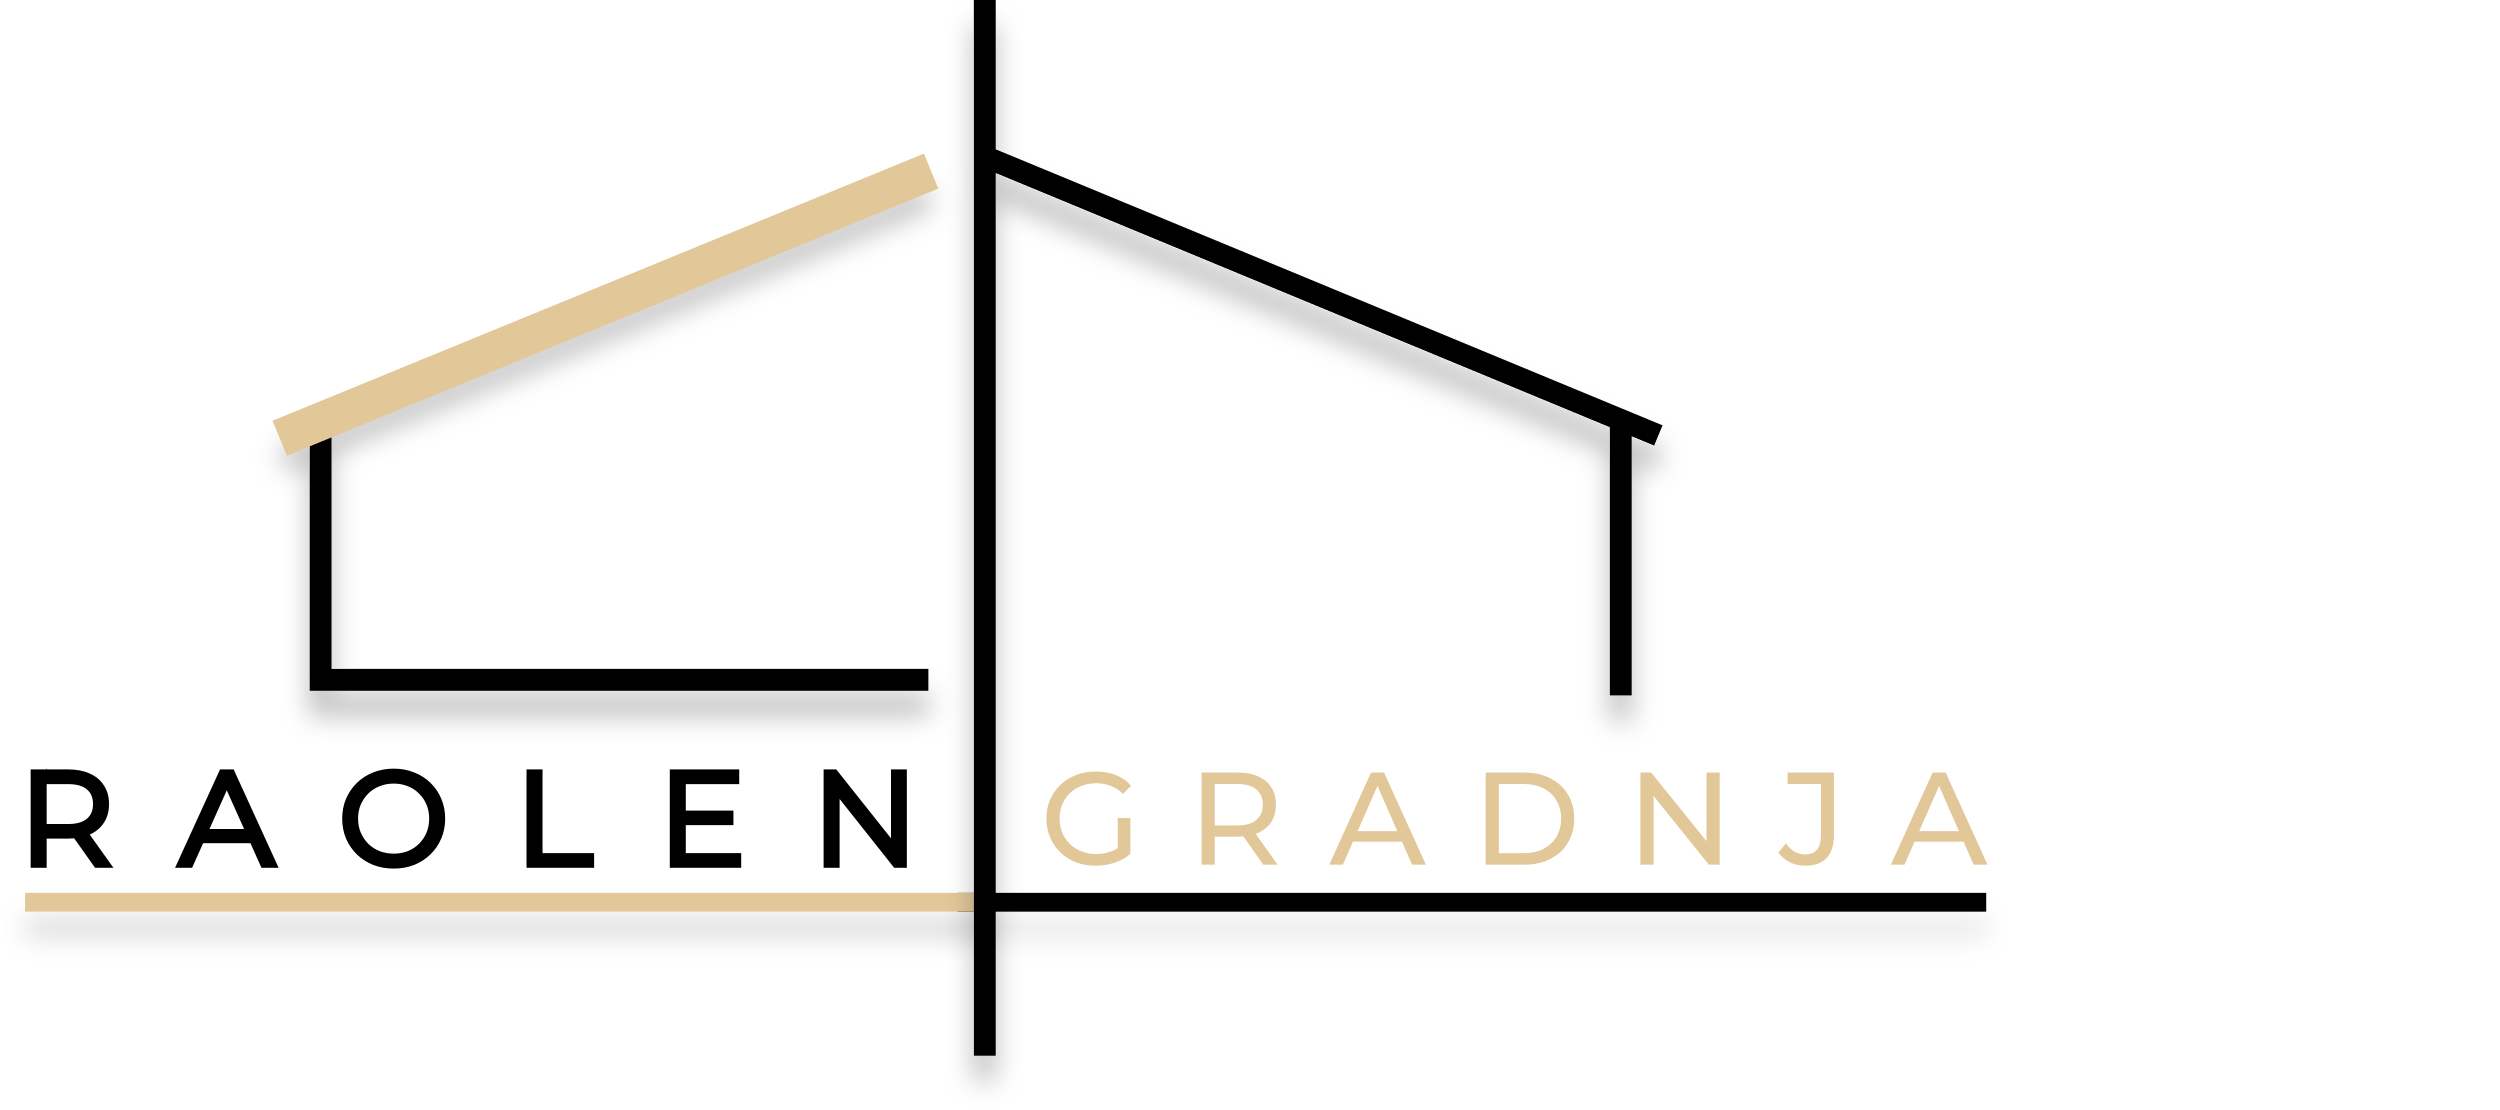
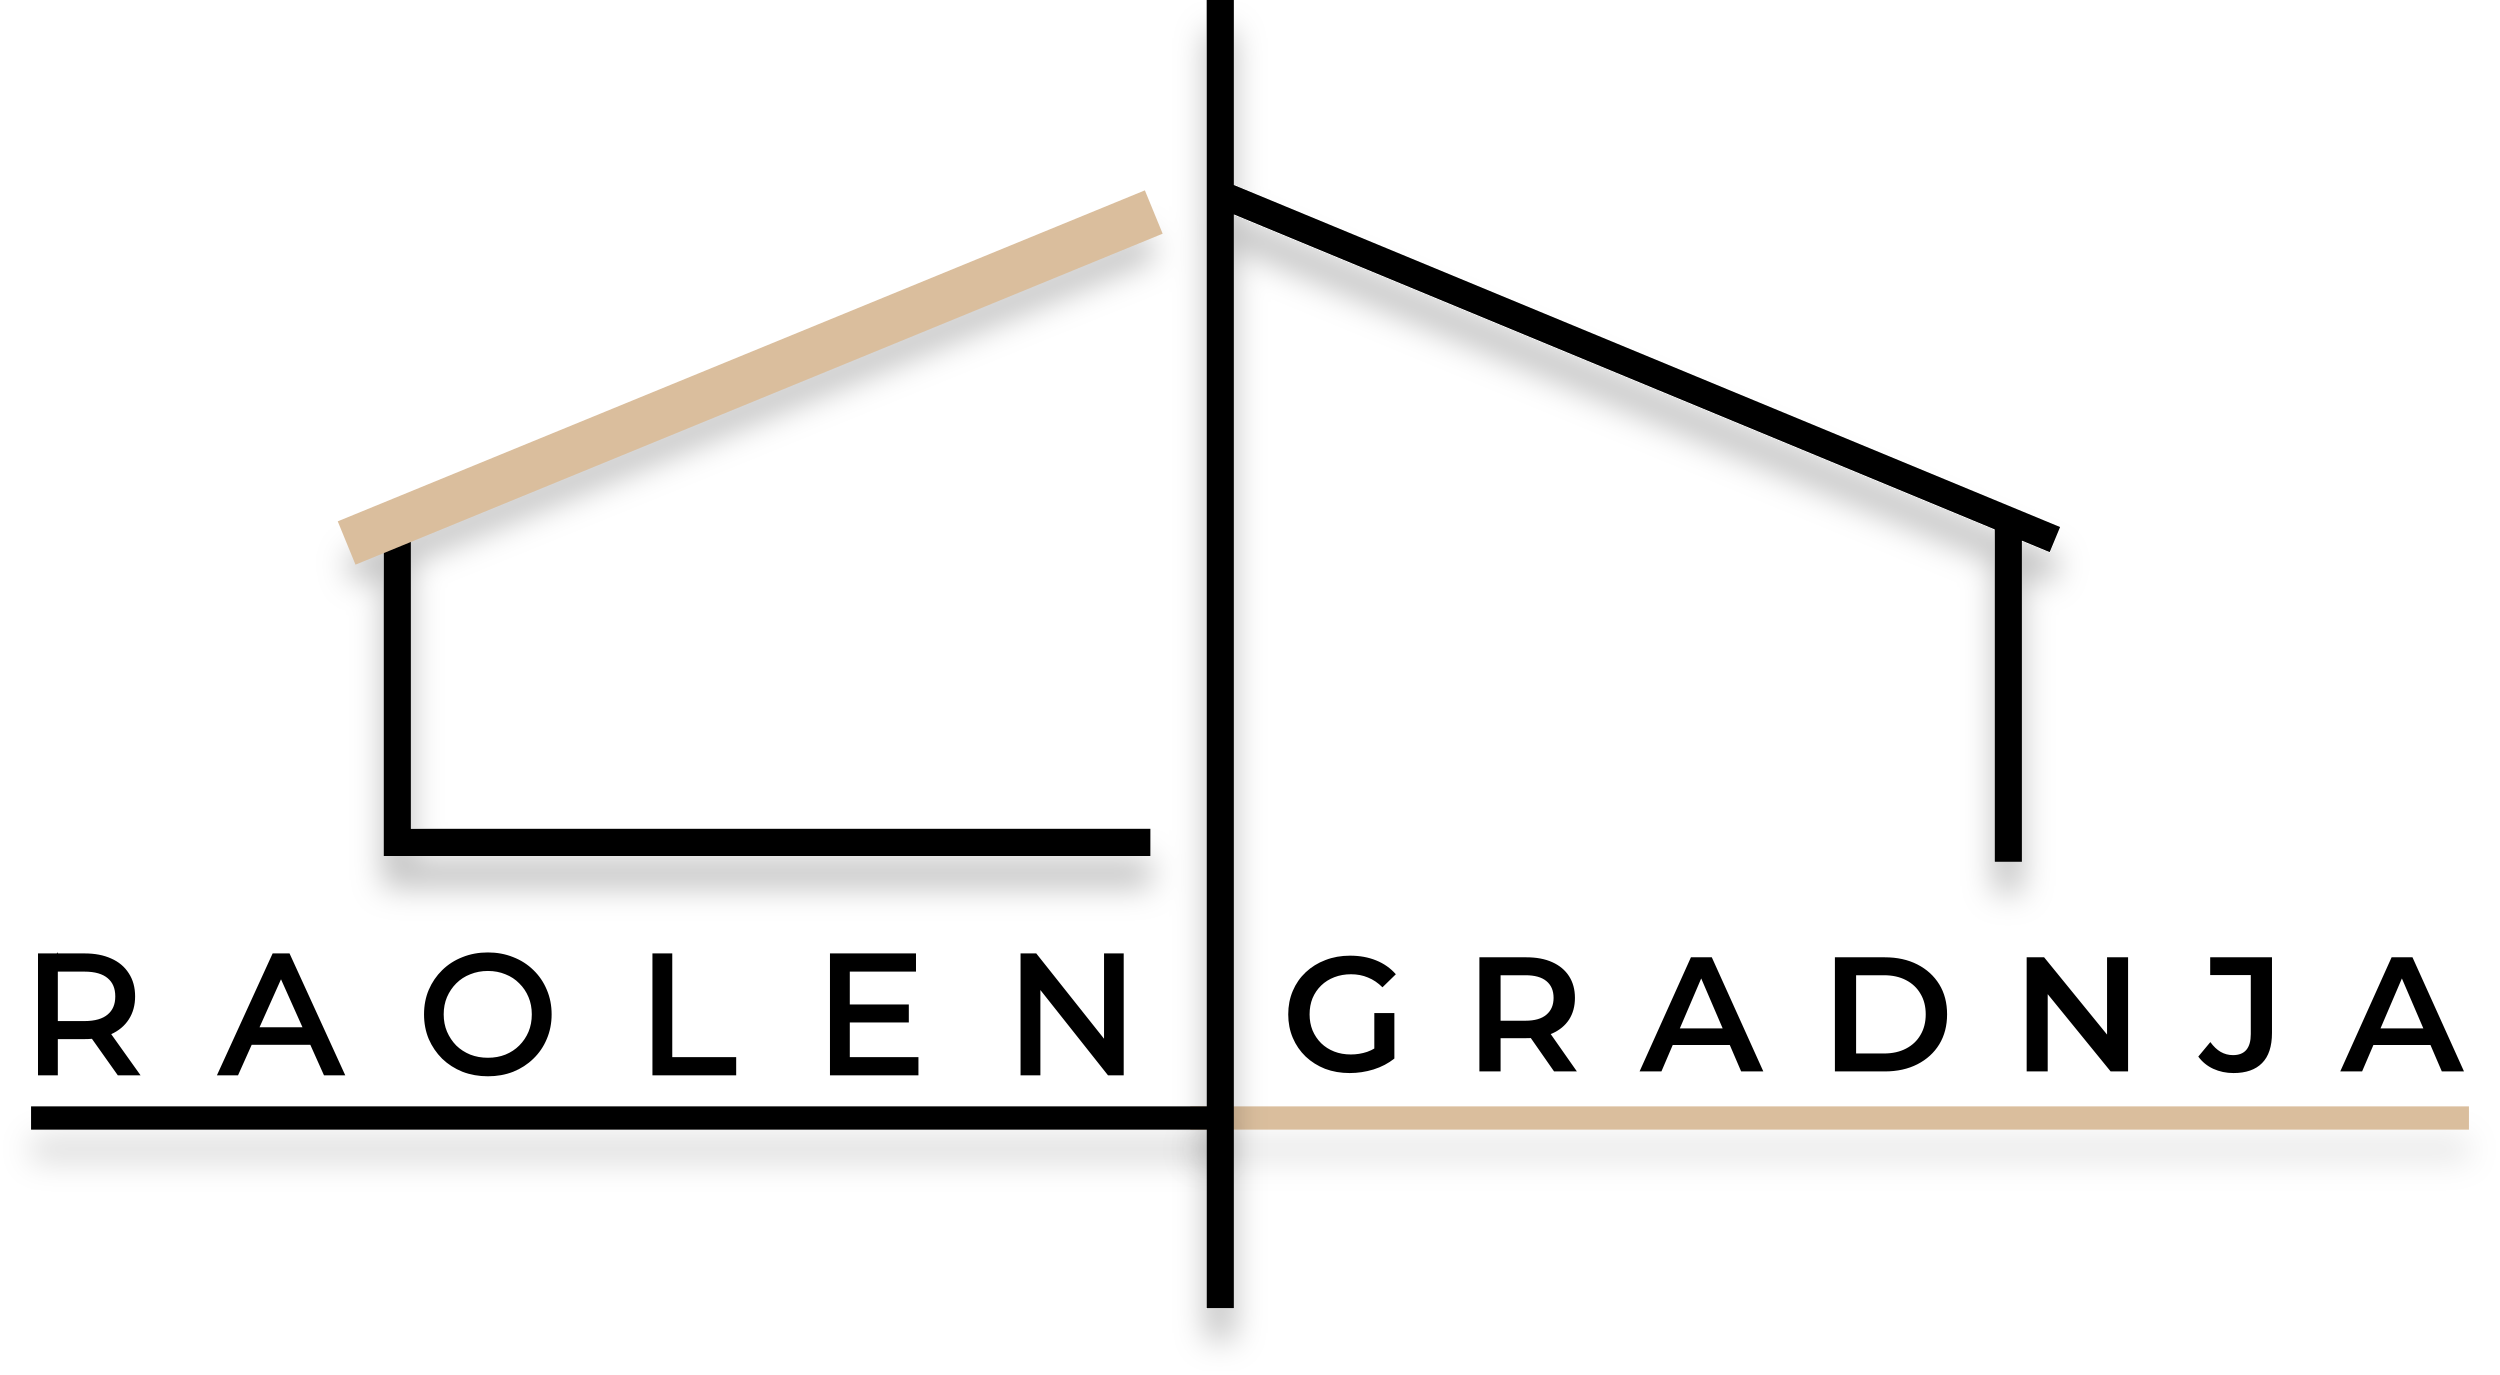
- <svg xmlns="http://www.w3.org/2000/svg" width="399" height="177" viewBox="0 0 399 177" fill="none">
+ <svg xmlns="http://www.w3.org/2000/svg" width="322" height="177" viewBox="0 0 322 177" fill="none">
  <g filter="url(#filter0_d_48_3)">
-     <path d="M152.829 144.001L317 144.001" stroke="black" stroke-width="3" />
+     <path d="M153.305 144.001L318 144.001" stroke="#DABE9D" stroke-width="3" />
  </g>
  <g filter="url(#filter1_d_48_3)">
-     <path d="M4 144H156.67" stroke="#E2C799" stroke-width="3" />
+     <path d="M4 144H157.158" stroke="black" stroke-width="3" />
  </g>
  <g filter="url(#filter2_d_48_3)">
    <path d="M45.17 69.5L96.67 48.5L148.17 27.5M157.17 0V25M157.17 168.5V25M51.17 67.082V108.5H148.17M157.17 25L264.67 69.5M258.67 111V67.016" stroke="black" stroke-width="3.5" />
  </g>
-   <rect x="43.5" y="67.147" width="112.361" height="6.033" transform="rotate(-22.2967 43.5 67.147)" fill="#E2C799" />
+   <rect x="43.5" y="67.147" width="112.361" height="6.033" transform="rotate(-22.2967 43.5 67.147)" fill="#DABE9D" />
  <path d="M5.394 138V123.3H10.896C12.142 123.3 13.213 123.503 14.109 123.909C15.005 124.301 15.691 124.875 16.167 125.631C16.657 126.373 16.902 127.276 16.902 128.34C16.902 129.376 16.657 130.272 16.167 131.028C15.691 131.77 15.005 132.344 14.109 132.75C13.213 133.142 12.142 133.338 10.896 133.338H6.255L6.948 132.624V138H5.394ZM15.432 138L11.652 132.666H13.332L17.133 138H15.432ZM6.948 132.75L6.255 132.015H10.854C12.324 132.015 13.437 131.693 14.193 131.049C14.963 130.405 15.348 129.502 15.348 128.34C15.348 127.164 14.963 126.254 14.193 125.61C13.437 124.966 12.324 124.644 10.854 124.644H6.255L6.948 123.909V132.75ZM28.718 138L35.438 123.3H36.971L43.691 138H42.053L35.879 124.203H36.509L30.335 138H28.718ZM31.364 134.073L31.826 132.813H40.373L40.835 134.073H31.364ZM62.843 138.126C61.737 138.126 60.708 137.944 59.756 137.58C58.818 137.202 57.999 136.677 57.299 136.005C56.613 135.319 56.074 134.528 55.682 133.632C55.304 132.722 55.115 131.728 55.115 130.65C55.115 129.572 55.304 128.585 55.682 127.689C56.074 126.779 56.613 125.988 57.299 125.316C57.999 124.63 58.818 124.105 59.756 123.741C60.694 123.363 61.723 123.174 62.843 123.174C63.949 123.174 64.971 123.363 65.909 123.741C66.847 124.105 67.659 124.623 68.345 125.295C69.045 125.967 69.584 126.758 69.962 127.668C70.354 128.578 70.55 129.572 70.55 130.65C70.55 131.728 70.354 132.722 69.962 133.632C69.584 134.542 69.045 135.333 68.345 136.005C67.659 136.677 66.847 137.202 65.909 137.58C64.971 137.944 63.949 138.126 62.843 138.126ZM62.843 136.74C63.725 136.74 64.537 136.593 65.279 136.299C66.035 135.991 66.686 135.564 67.232 135.018C67.792 134.458 68.226 133.814 68.534 133.086C68.842 132.344 68.996 131.532 68.996 130.65C68.996 129.768 68.842 128.963 68.534 128.235C68.226 127.493 67.792 126.849 67.232 126.303C66.686 125.743 66.035 125.316 65.279 125.022C64.537 124.714 63.725 124.56 62.843 124.56C61.961 124.56 61.142 124.714 60.386 125.022C59.63 125.316 58.972 125.743 58.412 126.303C57.866 126.849 57.432 127.493 57.11 128.235C56.802 128.963 56.648 129.768 56.648 130.65C56.648 131.518 56.802 132.323 57.11 133.065C57.432 133.807 57.866 134.458 58.412 135.018C58.972 135.564 59.63 135.991 60.386 136.299C61.142 136.593 61.961 136.74 62.843 136.74ZM84.534 138V123.3H86.088V136.656H94.32V138H84.534ZM108.786 129.873H116.556V131.196H108.786V129.873ZM108.954 136.656H117.795V138H107.4V123.3H117.48V124.644H108.954V136.656ZM131.948 138V123.3H133.229L143.372 136.068H142.7V123.3H144.233V138H142.952L132.83 125.232H133.502V138H131.948Z" fill="black" />
  <path d="M5.394 138H4.894V138.5H5.394V138ZM5.394 123.3V122.8H4.894V123.3H5.394ZM14.109 123.909L13.903 124.364L13.909 124.367L14.109 123.909ZM16.167 125.631L15.744 125.897L15.75 125.907L16.167 125.631ZM16.167 131.028L15.747 130.756L15.746 130.758L16.167 131.028ZM14.109 132.75L14.309 133.208L14.315 133.205L14.109 132.75ZM6.255 133.338L5.896 132.99L5.073 133.838H6.255V133.338ZM6.948 132.624H7.448V131.391L6.589 132.276L6.948 132.624ZM6.948 138V138.5H7.448V138H6.948ZM15.432 138L15.024 138.289L15.174 138.5H15.432V138ZM11.652 132.666V132.166H10.685L11.244 132.955L11.652 132.666ZM13.332 132.666L13.739 132.376L13.59 132.166H13.332V132.666ZM17.133 138V138.5H18.103L17.54 137.71L17.133 138ZM6.948 132.75L6.584 133.093L7.448 134.009V132.75H6.948ZM6.255 132.015V131.515H5.096L5.891 132.358L6.255 132.015ZM14.193 131.049L13.872 130.665L13.869 130.668L14.193 131.049ZM14.193 125.61L13.869 125.991L13.872 125.994L14.193 125.61ZM6.255 124.644L5.891 124.301L5.096 125.144H6.255V124.644ZM6.948 123.909H7.448V122.65L6.584 123.566L6.948 123.909ZM5.894 138V123.3H4.894V138H5.894ZM5.394 123.8H10.896V122.8H5.394V123.8ZM10.896 123.8C12.089 123.8 13.086 123.995 13.903 124.364L14.315 123.454C13.34 123.011 12.195 122.8 10.896 122.8V123.8ZM13.909 124.367C14.722 124.723 15.326 125.234 15.744 125.897L16.59 125.365C16.056 124.516 15.288 123.879 14.309 123.451L13.909 124.367ZM15.75 125.907C16.176 126.552 16.402 127.354 16.402 128.34H17.402C17.402 127.198 17.138 126.194 16.584 125.355L15.75 125.907ZM16.402 128.34C16.402 129.294 16.177 130.093 15.747 130.756L16.587 131.3C17.137 130.451 17.402 129.458 17.402 128.34H16.402ZM15.746 130.758C15.328 131.41 14.721 131.924 13.903 132.295L14.315 133.205C15.289 132.764 16.054 132.13 16.588 131.298L15.746 130.758ZM13.909 132.292C13.091 132.65 12.091 132.838 10.896 132.838V133.838C12.193 133.838 13.335 133.634 14.309 133.208L13.909 132.292ZM10.896 132.838H6.255V133.838H10.896V132.838ZM6.614 133.686L7.307 132.972L6.589 132.276L5.896 132.99L6.614 133.686ZM6.448 132.624V138H7.448V132.624H6.448ZM6.948 137.5H5.394V138.5H6.948V137.5ZM15.84 137.711L12.06 132.377L11.244 132.955L15.024 138.289L15.84 137.711ZM11.652 133.166H13.332V132.166H11.652V133.166ZM12.925 132.956L16.726 138.29L17.54 137.71L13.739 132.376L12.925 132.956ZM17.133 137.5H15.432V138.5H17.133V137.5ZM7.312 132.407L6.619 131.672L5.891 132.358L6.584 133.093L7.312 132.407ZM6.255 132.515H10.854V131.515H6.255V132.515ZM10.854 132.515C12.387 132.515 13.636 132.18 14.517 131.43L13.869 130.668C13.238 131.206 12.261 131.515 10.854 131.515V132.515ZM14.514 131.433C15.416 130.678 15.848 129.624 15.848 128.34H14.848C14.848 129.38 14.51 130.132 13.872 130.665L14.514 131.433ZM15.848 128.34C15.848 127.044 15.417 125.982 14.514 125.226L13.872 125.994C14.509 126.526 14.848 127.284 14.848 128.34H15.848ZM14.517 125.229C13.636 124.479 12.387 124.144 10.854 124.144V125.144C12.261 125.144 13.238 125.453 13.869 125.991L14.517 125.229ZM10.854 124.144H6.255V125.144H10.854V124.144ZM6.619 124.987L7.312 124.252L6.584 123.566L5.891 124.301L6.619 124.987ZM6.448 123.909V132.75H7.448V123.909H6.448ZM28.718 138L28.263 137.792L27.939 138.5H28.718V138ZM35.438 123.3V122.8H35.117L34.983 123.092L35.438 123.3ZM36.971 123.3L37.425 123.092L37.292 122.8H36.971V123.3ZM43.691 138V138.5H44.469L44.145 137.792L43.691 138ZM42.053 138L41.596 138.204L41.729 138.5H42.053V138ZM35.879 124.203V123.703H35.107L35.422 124.407L35.879 124.203ZM36.509 124.203L36.965 124.407L37.28 123.703H36.509V124.203ZM30.335 138V138.5H30.659L30.791 138.204L30.335 138ZM31.364 134.073L30.894 133.901L30.648 134.573H31.364V134.073ZM31.826 132.813V132.313H31.477L31.356 132.641L31.826 132.813ZM40.373 132.813L40.842 132.641L40.722 132.313H40.373V132.813ZM40.835 134.073V134.573H41.551L41.304 133.901L40.835 134.073ZM29.172 138.208L35.892 123.508L34.983 123.092L28.263 137.792L29.172 138.208ZM35.438 123.8H36.971V122.8H35.438V123.8ZM36.516 123.508L43.236 138.208L44.145 137.792L37.425 123.092L36.516 123.508ZM43.691 137.5H42.053V138.5H43.691V137.5ZM42.509 137.796L36.335 123.999L35.422 124.407L41.596 138.204L42.509 137.796ZM35.879 124.703H36.509V123.703H35.879V124.703ZM36.052 123.999L29.878 137.796L30.791 138.204L36.965 124.407L36.052 123.999ZM30.335 137.5H28.718V138.5H30.335V137.5ZM31.833 134.245L32.295 132.985L31.356 132.641L30.894 133.901L31.833 134.245ZM31.826 133.313H40.373V132.313H31.826V133.313ZM39.903 132.985L40.365 134.245L41.304 133.901L40.842 132.641L39.903 132.985ZM40.835 133.573H31.364V134.573H40.835V133.573ZM59.756 137.58L59.569 138.044L59.578 138.047L59.756 137.58ZM57.299 136.005L56.946 136.359L56.953 136.366L57.299 136.005ZM55.682 133.632L55.221 133.824L55.224 133.832L55.682 133.632ZM55.682 127.689L55.223 127.491L55.222 127.495L55.682 127.689ZM57.299 125.316L57.649 125.673L57.649 125.673L57.299 125.316ZM59.756 123.741L59.937 124.207L59.943 124.205L59.756 123.741ZM65.909 123.741L65.722 124.205L65.728 124.207L65.909 123.741ZM68.345 125.295L67.996 125.652L67.999 125.656L68.345 125.295ZM69.962 127.668L69.501 127.86L69.503 127.866L69.962 127.668ZM69.962 133.632L69.503 133.434L69.501 133.44L69.962 133.632ZM68.345 136.005L67.999 135.644L67.996 135.648L68.345 136.005ZM65.909 137.58L66.09 138.046L66.096 138.044L65.909 137.58ZM65.279 136.299L65.464 136.764L65.468 136.762L65.279 136.299ZM67.232 135.018L66.879 134.664L67.232 135.018ZM68.534 133.086L68.995 133.281L68.996 133.278L68.534 133.086ZM68.534 128.235L68.073 128.427L68.074 128.43L68.534 128.235ZM67.232 126.303L66.874 126.652L66.883 126.661L67.232 126.303ZM65.279 125.022L65.088 125.484L65.098 125.488L65.279 125.022ZM60.386 125.022L60.568 125.488L60.575 125.485L60.386 125.022ZM58.412 126.303L58.059 125.949L58.412 126.303ZM57.11 128.235L56.652 128.036L56.65 128.04L57.11 128.235ZM57.11 133.065L56.649 133.257L56.652 133.264L57.11 133.065ZM58.412 135.018L58.054 135.367L58.063 135.376L58.412 135.018ZM60.386 136.299L60.198 136.762L60.205 136.765L60.386 136.299ZM62.843 137.626C61.793 137.626 60.825 137.453 59.935 137.113L59.578 138.047C60.592 138.435 61.682 138.626 62.843 138.626V137.626ZM59.943 137.116C59.062 136.761 58.298 136.27 57.646 135.644L56.953 136.366C57.701 137.084 58.575 137.643 59.569 138.044L59.943 137.116ZM57.653 135.651C57.011 135.01 56.508 134.271 56.141 133.432L55.224 133.832C55.641 134.785 56.215 135.628 56.946 136.359L57.653 135.651ZM56.144 133.44C55.794 132.596 55.615 131.668 55.615 130.65H54.615C54.615 131.788 54.815 132.848 55.221 133.824L56.144 133.44ZM55.615 130.65C55.615 129.631 55.794 128.711 56.143 127.883L55.222 127.495C54.815 128.459 54.615 129.513 54.615 130.65H55.615ZM56.142 127.887C56.509 127.035 57.011 126.298 57.649 125.673L56.95 124.959C56.216 125.678 55.64 126.523 55.223 127.491L56.142 127.887ZM57.649 125.673C58.3 125.036 59.061 124.547 59.937 124.207L59.576 123.275C58.576 123.663 57.699 124.224 56.95 124.959L57.649 125.673ZM59.943 124.205C60.816 123.853 61.781 123.674 62.843 123.674V122.674C61.666 122.674 60.573 122.873 59.569 123.277L59.943 124.205ZM62.843 123.674C63.891 123.674 64.849 123.853 65.722 124.205L66.096 123.277C65.094 122.873 64.007 122.674 62.843 122.674V123.674ZM65.728 124.207C66.606 124.548 67.36 125.03 67.996 125.652L68.695 124.938C67.959 124.216 67.088 123.662 66.09 123.275L65.728 124.207ZM67.999 125.656C68.649 126.279 69.149 127.012 69.501 127.86L70.424 127.476C70.02 126.504 69.442 125.655 68.692 124.934L67.999 125.656ZM69.503 127.866C69.866 128.708 70.05 129.634 70.05 130.65H71.05C71.05 129.51 70.843 128.448 70.422 127.47L69.503 127.866ZM70.05 130.65C70.05 131.666 69.866 132.592 69.503 133.434L70.422 133.83C70.843 132.852 71.05 131.79 71.05 130.65H70.05ZM69.501 133.44C69.149 134.288 68.649 135.021 67.999 135.644L68.692 136.366C69.442 135.645 70.02 134.796 70.424 133.824L69.501 133.44ZM67.996 135.648C67.359 136.272 66.603 136.761 65.722 137.116L66.096 138.044C67.092 137.643 67.96 137.082 68.695 136.362L67.996 135.648ZM65.728 137.114C64.854 137.453 63.894 137.626 62.843 137.626V138.626C64.005 138.626 65.089 138.435 66.09 138.046L65.728 137.114ZM62.843 137.24C63.782 137.24 64.657 137.083 65.464 136.764L65.095 135.834C64.418 136.103 63.669 136.24 62.843 136.24V137.24ZM65.468 136.762C66.282 136.43 66.99 135.967 67.586 135.372L66.879 134.664C66.383 135.161 65.789 135.552 65.091 135.836L65.468 136.762ZM67.586 135.372C68.191 134.766 68.662 134.068 68.995 133.281L68.074 132.891C67.791 133.56 67.393 134.15 66.879 134.664L67.586 135.372ZM68.996 133.278C69.332 132.469 69.496 131.591 69.496 130.65H68.496C68.496 131.473 68.353 132.219 68.073 132.894L68.996 133.278ZM69.496 130.65C69.496 129.709 69.332 128.837 68.995 128.04L68.074 128.43C68.353 129.089 68.496 129.827 68.496 130.65H69.496ZM68.996 128.043C68.663 127.241 68.191 126.54 67.582 125.945L66.883 126.661C67.394 127.158 67.79 127.745 68.073 128.427L68.996 128.043ZM67.59 125.954C66.993 125.341 66.281 124.875 65.461 124.556L65.098 125.488C65.79 125.757 66.38 126.145 66.874 126.652L67.59 125.954ZM65.471 124.56C64.663 124.225 63.785 124.06 62.843 124.06V125.06C63.666 125.06 64.412 125.203 65.088 125.484L65.471 124.56ZM62.843 124.06C61.902 124.06 61.018 124.225 60.198 124.559L60.575 125.485C61.267 125.203 62.021 125.06 62.843 125.06V124.06ZM60.205 124.556C59.386 124.875 58.669 125.339 58.059 125.949L58.766 126.657C59.276 126.147 59.875 125.757 60.568 125.488L60.205 124.556ZM58.059 125.949C57.466 126.542 56.998 127.239 56.652 128.036L57.569 128.434C57.867 127.747 58.267 127.156 58.766 126.657L58.059 125.949ZM56.65 128.04C56.313 128.837 56.148 129.709 56.148 130.65H57.148C57.148 129.827 57.292 129.089 57.571 128.43L56.65 128.04ZM56.148 130.65C56.148 131.578 56.313 132.449 56.649 133.257L57.572 132.873C57.291 132.197 57.148 131.458 57.148 130.65H56.148ZM56.652 133.264C56.997 134.06 57.465 134.762 58.054 135.367L58.77 134.669C58.268 134.154 57.868 133.554 57.569 132.866L56.652 133.264ZM58.063 135.376C58.672 135.969 59.385 136.431 60.198 136.762L60.575 135.836C59.876 135.551 59.273 135.159 58.761 134.66L58.063 135.376ZM60.205 136.765C61.024 137.083 61.905 137.24 62.843 137.24V136.24C62.018 136.24 61.261 136.103 60.568 135.833L60.205 136.765ZM84.534 138H84.034V138.5H84.534V138ZM84.534 123.3V122.8H84.034V123.3H84.534ZM86.088 123.3H86.588V122.8H86.088V123.3ZM86.088 136.656H85.588V137.156H86.088V136.656ZM94.32 136.656H94.82V136.156H94.32V136.656ZM94.32 138V138.5H94.82V138H94.32ZM85.034 138V123.3H84.034V138H85.034ZM84.534 123.8H86.088V122.8H84.534V123.8ZM85.588 123.3V136.656H86.588V123.3H85.588ZM86.088 137.156H94.32V136.156H86.088V137.156ZM93.82 136.656V138H94.82V136.656H93.82ZM94.32 137.5H84.534V138.5H94.32V137.5ZM108.786 129.873V129.373H108.286V129.873H108.786ZM116.556 129.873H117.056V129.373H116.556V129.873ZM116.556 131.196V131.696H117.056V131.196H116.556ZM108.786 131.196H108.286V131.696H108.786V131.196ZM108.954 136.656H108.454V137.156H108.954V136.656ZM117.795 136.656H118.295V136.156H117.795V136.656ZM117.795 138V138.5H118.295V138H117.795ZM107.4 138H106.9V138.5H107.4V138ZM107.4 123.3V122.8H106.9V123.3H107.4ZM117.48 123.3H117.98V122.8H117.48V123.3ZM117.48 124.644V125.144H117.98V124.644H117.48ZM108.954 124.644V124.144H108.454V124.644H108.954ZM108.786 130.373H116.556V129.373H108.786V130.373ZM116.056 129.873V131.196H117.056V129.873H116.056ZM116.556 130.696H108.786V131.696H116.556V130.696ZM109.286 131.196V129.873H108.286V131.196H109.286ZM108.954 137.156H117.795V136.156H108.954V137.156ZM117.295 136.656V138H118.295V136.656H117.295ZM117.795 137.5H107.4V138.5H117.795V137.5ZM107.9 138V123.3H106.9V138H107.9ZM107.4 123.8H117.48V122.8H107.4V123.8ZM116.98 123.3V124.644H117.98V123.3H116.98ZM117.48 124.144H108.954V125.144H117.48V124.144ZM108.454 124.644V136.656H109.454V124.644H108.454ZM131.948 138H131.448V138.5H131.948V138ZM131.948 123.3V122.8H131.448V123.3H131.948ZM133.229 123.3L133.62 122.989L133.47 122.8H133.229V123.3ZM143.372 136.068V136.568H144.407L143.763 135.757L143.372 136.068ZM142.7 136.068H142.2V136.568H142.7V136.068ZM142.7 123.3V122.8H142.2V123.3H142.7ZM144.233 123.3H144.733V122.8H144.233V123.3ZM144.233 138V138.5H144.733V138H144.233ZM142.952 138L142.56 138.311L142.71 138.5H142.952V138ZM132.83 125.232V124.732H131.795L132.438 125.543L132.83 125.232ZM133.502 125.232H134.002V124.732H133.502V125.232ZM133.502 138V138.5H134.002V138H133.502ZM132.448 138V123.3H131.448V138H132.448ZM131.948 123.8H133.229V122.8H131.948V123.8ZM132.837 123.611L142.98 136.379L143.763 135.757L133.62 122.989L132.837 123.611ZM143.372 135.568H142.7V136.568H143.372V135.568ZM143.2 136.068V123.3H142.2V136.068H143.2ZM142.7 123.8H144.233V122.8H142.7V123.8ZM143.733 123.3V138H144.733V123.3H143.733ZM144.233 137.5H142.952V138.5H144.233V137.5ZM143.344 137.689L133.222 124.921L132.438 125.543L142.56 138.311L143.344 137.689ZM132.83 125.732H133.502V124.732H132.83V125.732ZM133.002 125.232V138H134.002V125.232H133.002ZM133.502 137.5H131.948V138.5H133.502V137.5Z" fill="black" />
-   <path d="M174.841 138.168C173.707 138.168 172.664 137.986 171.712 137.622C170.76 137.244 169.934 136.719 169.234 136.047C168.534 135.361 167.988 134.563 167.596 133.653C167.204 132.743 167.008 131.742 167.008 130.65C167.008 129.558 167.204 128.557 167.596 127.647C167.988 126.737 168.534 125.946 169.234 125.274C169.948 124.588 170.781 124.063 171.733 123.699C172.685 123.321 173.735 123.132 174.883 123.132C176.045 123.132 177.109 123.321 178.075 123.699C179.041 124.077 179.86 124.644 180.532 125.4L179.23 126.702C178.628 126.114 177.97 125.687 177.256 125.421C176.556 125.141 175.793 125.001 174.967 125.001C174.127 125.001 173.343 125.141 172.615 125.421C171.901 125.701 171.278 126.093 170.746 126.597C170.228 127.101 169.822 127.703 169.528 128.403C169.248 129.089 169.108 129.838 169.108 130.65C169.108 131.448 169.248 132.197 169.528 132.897C169.822 133.583 170.228 134.185 170.746 134.703C171.278 135.207 171.901 135.599 172.615 135.879C173.329 136.159 174.106 136.299 174.946 136.299C175.73 136.299 176.479 136.18 177.193 135.942C177.921 135.69 178.593 135.277 179.209 134.703L180.406 136.299C179.678 136.915 178.824 137.384 177.844 137.706C176.878 138.014 175.877 138.168 174.841 138.168ZM178.39 136.026V130.566H180.406V136.299L178.39 136.026ZM191.777 138V123.3H197.51C198.798 123.3 199.897 123.503 200.807 123.909C201.717 124.315 202.417 124.903 202.907 125.673C203.397 126.443 203.642 127.36 203.642 128.424C203.642 129.488 203.397 130.405 202.907 131.175C202.417 131.931 201.717 132.512 200.807 132.918C199.897 133.324 198.798 133.527 197.51 133.527H192.932L193.877 132.561V138H191.777ZM201.605 138L197.867 132.666H200.114L203.894 138H201.605ZM193.877 132.771L192.932 131.742H197.447C198.791 131.742 199.806 131.455 200.492 130.881C201.192 130.293 201.542 129.474 201.542 128.424C201.542 127.374 201.192 126.562 200.492 125.988C199.806 125.414 198.791 125.127 197.447 125.127H192.932L193.877 124.077V132.771ZM212.158 138L218.815 123.3H220.894L227.572 138H225.367L219.424 124.476H220.264L214.321 138H212.158ZM214.993 134.325L215.56 132.645H223.834L224.443 134.325H214.993ZM237.115 138V123.3H243.31C244.878 123.3 246.257 123.608 247.447 124.224C248.651 124.84 249.582 125.701 250.24 126.807C250.912 127.913 251.248 129.194 251.248 130.65C251.248 132.106 250.912 133.387 250.24 134.493C249.582 135.599 248.651 136.46 247.447 137.076C246.257 137.692 244.878 138 243.31 138H237.115ZM239.215 136.173H243.184C244.402 136.173 245.452 135.942 246.334 135.48C247.23 135.018 247.923 134.374 248.413 133.548C248.903 132.708 249.148 131.742 249.148 130.65C249.148 129.544 248.903 128.578 248.413 127.752C247.923 126.926 247.23 126.282 246.334 125.82C245.452 125.358 244.402 125.127 243.184 125.127H239.215V136.173ZM261.815 138V123.3H263.537L273.26 135.375H272.357V123.3H274.457V138H272.735L263.012 125.925H263.915V138H261.815ZM288.097 138.168C287.229 138.168 286.417 137.986 285.661 137.622C284.905 137.258 284.289 136.733 283.813 136.047L285.031 134.619C285.437 135.179 285.892 135.613 286.396 135.921C286.914 136.215 287.481 136.362 288.097 136.362C289.777 136.362 290.617 135.368 290.617 133.38V125.127H285.304V123.3H292.696V133.275C292.696 134.913 292.304 136.138 291.52 136.95C290.75 137.762 289.609 138.168 288.097 138.168ZM301.79 138L308.447 123.3H310.526L317.204 138H314.999L309.056 124.476H309.896L303.953 138H301.79ZM304.625 134.325L305.192 132.645H313.466L314.075 134.325H304.625Z" fill="#E2C799" />
+   <path d="M173.841 138.21C172.693 138.21 171.636 138.028 170.67 137.664C169.718 137.286 168.885 136.761 168.171 136.089C167.457 135.403 166.904 134.598 166.512 133.674C166.12 132.75 165.924 131.742 165.924 130.65C165.924 129.558 166.12 128.55 166.512 127.626C166.904 126.702 167.457 125.904 168.171 125.232C168.899 124.546 169.746 124.021 170.712 123.657C171.678 123.279 172.735 123.09 173.883 123.09C175.129 123.09 176.249 123.293 177.243 123.699C178.251 124.105 179.098 124.7 179.784 125.484L178.062 127.164C177.488 126.59 176.865 126.17 176.193 125.904C175.535 125.624 174.807 125.484 174.009 125.484C173.239 125.484 172.525 125.61 171.867 125.862C171.209 126.114 170.642 126.471 170.166 126.933C169.69 127.395 169.319 127.941 169.053 128.571C168.801 129.201 168.675 129.894 168.675 130.65C168.675 131.392 168.801 132.078 169.053 132.708C169.319 133.338 169.69 133.891 170.166 134.367C170.642 134.829 171.202 135.186 171.846 135.438C172.49 135.69 173.204 135.816 173.988 135.816C174.716 135.816 175.416 135.704 176.088 135.48C176.774 135.242 177.425 134.85 178.041 134.304L179.595 136.341C178.825 136.957 177.929 137.426 176.907 137.748C175.899 138.056 174.877 138.21 173.841 138.21ZM177.012 135.984V130.482H179.595V136.341L177.012 135.984ZM190.546 138V123.3H196.594C197.896 123.3 199.009 123.51 199.933 123.93C200.871 124.35 201.592 124.952 202.096 125.736C202.6 126.52 202.852 127.451 202.852 128.529C202.852 129.607 202.6 130.538 202.096 131.322C201.592 132.092 200.871 132.687 199.933 133.107C199.009 133.513 197.896 133.716 196.594 133.716H192.058L193.276 132.477V138H190.546ZM200.164 138L196.447 132.666H199.366L203.104 138H200.164ZM193.276 132.771L192.058 131.469H196.468C197.672 131.469 198.575 131.21 199.177 130.692C199.793 130.174 200.101 129.453 200.101 128.529C200.101 127.591 199.793 126.87 199.177 126.366C198.575 125.862 197.672 125.61 196.468 125.61H192.058L193.276 124.266V132.771ZM211.177 138L217.792 123.3H220.48L227.116 138H224.26L218.569 124.749H219.661L213.991 138H211.177ZM214.222 134.598L214.957 132.456H222.895L223.63 134.598H214.222ZM236.336 138V123.3H242.762C244.358 123.3 245.758 123.608 246.962 124.224C248.166 124.84 249.104 125.694 249.776 126.786C250.448 127.878 250.784 129.166 250.784 130.65C250.784 132.12 250.448 133.408 249.776 134.514C249.104 135.606 248.166 136.46 246.962 137.076C245.758 137.692 244.358 138 242.762 138H236.336ZM239.066 135.69H242.636C243.742 135.69 244.694 135.48 245.492 135.06C246.304 134.64 246.927 134.052 247.361 133.296C247.809 132.54 248.033 131.658 248.033 130.65C248.033 129.628 247.809 128.746 247.361 128.004C246.927 127.248 246.304 126.66 245.492 126.24C244.694 125.82 243.742 125.61 242.636 125.61H239.066V135.69ZM261.035 138V123.3H263.282L272.501 134.619H271.388V123.3H274.097V138H271.85L262.631 126.681H263.744V138H261.035ZM287.675 138.21C286.737 138.21 285.869 138.028 285.071 137.664C284.287 137.3 283.643 136.775 283.139 136.089L284.693 134.22C285.099 134.78 285.54 135.2 286.016 135.48C286.506 135.76 287.038 135.9 287.612 135.9C289.138 135.9 289.901 134.997 289.901 133.191V125.589H284.672V123.3H292.631V133.044C292.631 134.78 292.204 136.075 291.35 136.929C290.51 137.783 289.285 138.21 287.675 138.21ZM301.424 138L308.039 123.3H310.727L317.363 138H314.507L308.816 124.749H309.908L304.238 138H301.424ZM304.469 134.598L305.204 132.456H313.142L313.877 134.598H304.469Z" fill="black" />
  <defs>
-     <filter id="filter0_d_48_3" x="148.829" y="142.501" width="172.171" height="11" filterUnits="userSpaceOnUse" color-interpolation-filters="sRGB">
+     <filter id="filter0_d_48_3" x="149.305" y="142.501" width="172.695" height="11" filterUnits="userSpaceOnUse" color-interpolation-filters="sRGB">
      <feFlood flood-opacity="0" result="BackgroundImageFix" />
      <feColorMatrix in="SourceAlpha" type="matrix" values="0 0 0 0 0 0 0 0 0 0 0 0 0 0 0 0 0 0 127 0" result="hardAlpha" />
      <feOffset dy="4" />
      <feGaussianBlur stdDeviation="2" />
      <feComposite in2="hardAlpha" operator="out" />
      <feColorMatrix type="matrix" values="0 0 0 0 0 0 0 0 0 0 0 0 0 0 0 0 0 0 0.1 0" />
      <feBlend mode="normal" in2="BackgroundImageFix" result="effect1_dropShadow_48_3" />
      <feBlend mode="normal" in="SourceGraphic" in2="effect1_dropShadow_48_3" result="shape" />
    </filter>
-     <filter id="filter1_d_48_3" x="0" y="142.5" width="160.67" height="11" filterUnits="userSpaceOnUse" color-interpolation-filters="sRGB">
+     <filter id="filter1_d_48_3" x="0" y="142.5" width="161.158" height="11" filterUnits="userSpaceOnUse" color-interpolation-filters="sRGB">
      <feFlood flood-opacity="0" result="BackgroundImageFix" />
      <feColorMatrix in="SourceAlpha" type="matrix" values="0 0 0 0 0 0 0 0 0 0 0 0 0 0 0 0 0 0 127 0" result="hardAlpha" />
      <feOffset dy="4" />
      <feGaussianBlur stdDeviation="2" />
      <feComposite in2="hardAlpha" operator="out" />
      <feColorMatrix type="matrix" values="0 0 0 0 0 0 0 0 0 0 0 0 0 0 0 0 0 0 0.15 0" />
      <feBlend mode="normal" in2="BackgroundImageFix" result="effect1_dropShadow_48_3" />
      <feBlend mode="normal" in="SourceGraphic" in2="effect1_dropShadow_48_3" result="shape" />
    </filter>
    <filter id="filter2_d_48_3" x="40.509" y="0" width="228.83" height="176.5" filterUnits="userSpaceOnUse" color-interpolation-filters="sRGB">
      <feFlood flood-opacity="0" result="BackgroundImageFix" />
      <feColorMatrix in="SourceAlpha" type="matrix" values="0 0 0 0 0 0 0 0 0 0 0 0 0 0 0 0 0 0 127 0" result="hardAlpha" />
      <feOffset dy="4" />
      <feGaussianBlur stdDeviation="2" />
      <feComposite in2="hardAlpha" operator="out" />
      <feColorMatrix type="matrix" values="0 0 0 0 0 0 0 0 0 0 0 0 0 0 0 0 0 0 0.25 0" />
      <feBlend mode="normal" in2="BackgroundImageFix" result="effect1_dropShadow_48_3" />
      <feBlend mode="normal" in="SourceGraphic" in2="effect1_dropShadow_48_3" result="shape" />
    </filter>
  </defs>
</svg>
